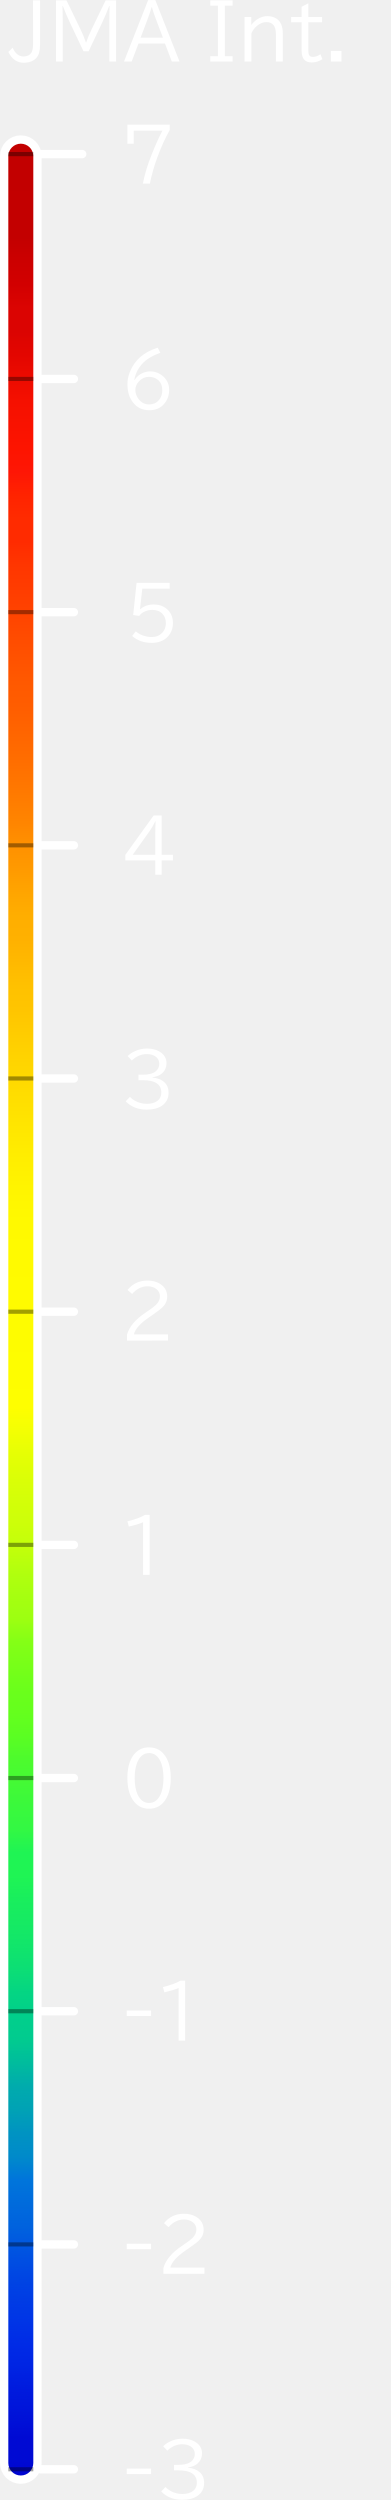
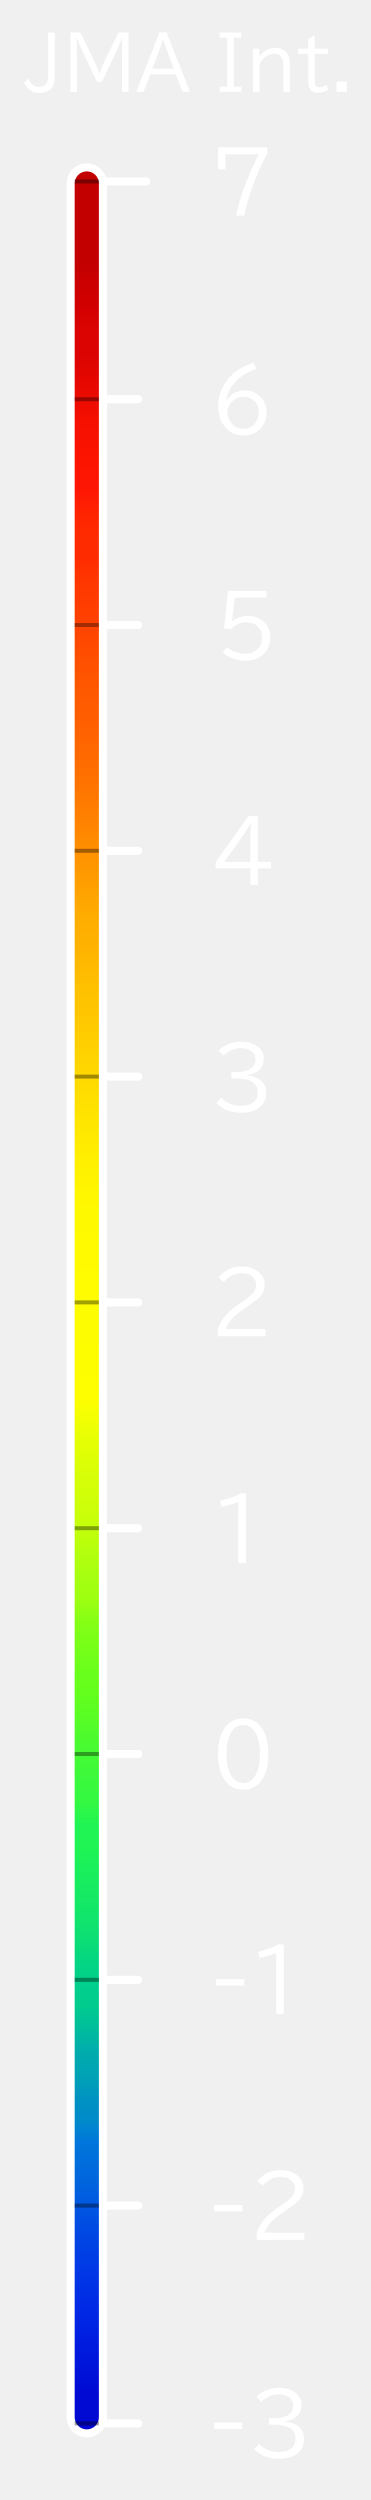
- <svg xmlns="http://www.w3.org/2000/svg" xmlns:xlink="http://www.w3.org/1999/xlink" width="46.861" height="300.185" viewBox="0 0 12.399 79.424" version="1.1" id="svg5" xml:space="preserve">
+ <svg xmlns="http://www.w3.org/2000/svg" xmlns:xlink="http://www.w3.org/1999/xlink" width="46" height="310" viewBox="0 0 12.171 82.021" version="1.1" id="svg5" xml:space="preserve">
  <defs id="defs2">
-     <linearGradient xlink:href="#linearGradient923" id="linearGradient945" x1="3.175" y1="4.498" x2="3.44" y2="78.846" gradientUnits="userSpaceOnUse" gradientTransform="translate(-8.343e-5,0.06614576)" />
+     <linearGradient xlink:href="#linearGradient923" id="linearGradient945" x1="3.175" y1="4.498" x2="3.44" y2="78.846" gradientUnits="userSpaceOnUse" gradientTransform="translate(1.5,1.124479)" />
    <linearGradient id="linearGradient923">
      <stop style="stop-color:#c20000;stop-opacity:1;" offset="0" id="stop133" />
      <stop style="stop-color:#c30000;" offset="4%" id="stop135" />
      <stop style="stop-color:#cc0000;" offset="5%" id="stop137" />
      <stop style="stop-color:#d20000;" offset="6%" id="stop139" />
      <stop style="stop-color:#db0402;" offset="7%" id="stop141" />
      <stop style="stop-color:#db0402;" offset="8%" id="stop143" />
      <stop style="stop-color:#e30600;" offset="9%" id="stop145" />
      <stop style="stop-color:#ec0b00;" offset="10%" id="stop147" />
      <stop style="stop-color:#f51000;" offset="11%" id="stop149" />
      <stop style="stop-color:#fd1400;" offset="13%" id="stop151" />
      <stop style="stop-color:#fe1605;" offset="14%" id="stop153" />
      <stop style="stop-color:#ff2300;" offset="15%" id="stop155" />
      <stop style="stop-color:#ff2b00;" offset="16%" id="stop157" />
      <stop style="stop-color:#ff2b00;" offset="17%" id="stop159" />
      <stop style="stop-color:#ff3600;" offset="18%" id="stop161" />
      <stop style="stop-color:#ff3c00;" offset="19%" id="stop163" />
      <stop style="stop-color:#ff4300;" offset="20%" id="stop165" />
      <stop style="stop-color:#ff4b00;" offset="21%" id="stop167" />
      <stop style="stop-color:#ff5200;" offset="22%" id="stop169" />
      <stop style="stop-color:#ff5900;" offset="23%" id="stop171" />
      <stop style="stop-color:#ff5d00;" offset="24%" id="stop173" />
      <stop style="stop-color:#ff6400;" offset="25%" id="stop175" />
      <stop style="stop-color:#ff6b00;" offset="26%" id="stop177" />
      <stop style="stop-color:#ff7300;" offset="27%" id="stop179" />
      <stop style="stop-color:#ff8500;" offset="29%" id="stop181" />
      <stop style="stop-color:#ff9100;" offset="30%" id="stop183" />
      <stop style="stop-color:#ff9a00;" offset="31%" id="stop185" />
      <stop style="stop-color:#ffa500;" offset="32%" id="stop187" />
      <stop style="stop-color:#ffae00;" offset="33%" id="stop189" />
      <stop style="stop-color:#ffb100;" offset="34%" id="stop191" />
      <stop style="stop-color:#ffc100;" offset="36%" id="stop193" />
      <stop style="stop-color:#ffc500;" offset="37%" id="stop195" />
      <stop style="stop-color:#ffcc00;" offset="38%" id="stop197" />
      <stop style="stop-color:#ffd300;" offset="39%" id="stop199" />
      <stop style="stop-color:#ffec00;" offset="43%" id="stop201" />
      <stop style="stop-color:#fff100;" offset="44%" id="stop203" />
      <stop style="stop-color:#fff600;" offset="45%" id="stop205" />
      <stop style="stop-color:#fff900;" offset="46%" id="stop207" />
      <stop style="stop-color:#fefe00;" offset="54%" id="stop209" />
      <stop style="stop-color:#f3ff03;" offset="55%" id="stop211" />
      <stop style="stop-color:#e5ff04;" offset="56%" id="stop213" />
      <stop style="stop-color:#dbff06;" offset="57%" id="stop215" />
      <stop style="stop-color:#d3ff08;" offset="58%" id="stop217" />
      <stop style="stop-color:#ccff09;" offset="59%" id="stop219" />
      <stop style="stop-color:#c2ff0a;" offset="60%" id="stop221" />
      <stop style="stop-color:#b2ff0e;" offset="61%" id="stop223" />
      <stop style="stop-color:#a6ff10;" offset="62%" id="stop225" />
      <stop style="stop-color:#9dff11;" offset="63%" id="stop227" />
      <stop style="stop-color:#84ff16;" offset="64%" id="stop229" />
      <stop style="stop-color:#6bff1b;" offset="66%" id="stop231" />
      <stop style="stop-color:#65ff1d;" offset="67%" id="stop233" />
      <stop style="stop-color:#5bfe22;" offset="68%" id="stop235" />
      <stop style="stop-color:#4dfb2d;" offset="69%" id="stop237" />
      <stop style="stop-color:#44fa35;" offset="70%" id="stop239" />
      <stop style="stop-color:#3af93c;" offset="71%" id="stop241" />
      <stop style="stop-color:#33f843;" offset="72%" id="stop243" />
      <stop style="stop-color:#1ff454;" offset="73%" id="stop245" />
      <stop style="stop-color:#1ff454;" offset="74%" id="stop247" />
      <stop style="stop-color:#19ee5d;" offset="75%" id="stop249" />
      <stop style="stop-color:#16ea63;" offset="76%" id="stop251" />
      <stop style="stop-color:#11e56b;" offset="77%" id="stop253" />
      <stop style="stop-color:#0cde75;" offset="78%" id="stop255" />
      <stop style="stop-color:#04d583;" offset="79%" id="stop257" />
      <stop style="stop-color:#01cf8b;" offset="80%" id="stop259" />
      <stop style="stop-color:#01cb8f;" offset="81%" id="stop261" />
      <stop style="stop-color:#00bc9d;" offset="82%" id="stop263" />
      <stop style="stop-color:#00abad;" offset="83%" id="stop265" />
      <stop style="stop-color:#00a2b5;" offset="84%" id="stop267" />
      <stop style="stop-color:#0093c2;" offset="85%" id="stop269" />
      <stop style="stop-color:#008aca;" offset="86%" id="stop271" />
      <stop style="stop-color:#0075db;" offset="87%" id="stop273" />
      <stop style="stop-color:#006bdc;" offset="88%" id="stop275" />
      <stop style="stop-color:#0062de;" offset="89%" id="stop277" />
      <stop style="stop-color:#0054e1;" offset="90%" id="stop279" />
      <stop style="stop-color:#0047e3;" offset="91%" id="stop281" />
      <stop style="stop-color:#003de4;" offset="92%" id="stop283" />
      <stop style="stop-color:#0035e6;" offset="93%" id="stop285" />
      <stop style="stop-color:#002be6;" offset="94%" id="stop287" />
      <stop style="stop-color:#0024e3;" offset="95%" id="stop289" />
      <stop style="stop-color:#001add;" offset="96%" id="stop291" />
      <stop style="stop-color:#0013d9;" offset="97%" id="stop293" />
      <stop style="stop-color:#000ad3;" offset="98%" id="stop295" />
      <stop style="stop-color:#000ad3;" offset="99%" id="stop297" />
      <stop style="stop-color:#0001ce;" offset="100%" id="stop299" />
    </linearGradient>
  </defs>
-   <rect style="fill:url(#linearGradient945);fill-opacity:1;stroke:#ffffff;stroke-width:0.529;stroke-linecap:square;stroke-linejoin:round;stroke-dasharray:none;stroke-opacity:1;paint-order:stroke fill markers" id="rect355" width="0.794" height="74.083" x="0.264" y="4.564" rx="0.397" ry="0.397" />
-   <g id="g2" transform="translate(-0.694737)">
-     <rect style="fill:#ffffff;fill-opacity:1;stroke:none;stroke-width:0.328;stroke-linecap:square;stroke-dasharray:none;stroke-opacity:1;paint-order:stroke fill markers" id="rect954" width="1.587" height="0.265" x="1.852" y="4.762" rx="0.132" ry="0.265" />
-     <rect style="fill:#ffffff;fill-opacity:1;stroke:none;stroke-width:0.299;stroke-linecap:square;stroke-dasharray:none;stroke-opacity:1;paint-order:stroke fill markers" id="rect954-3-1" width="1.323" height="0.265" x="1.852" y="11.906" rx="0.132" ry="0.265" />
-     <rect style="fill:#ffffff;fill-opacity:1;stroke:none;stroke-width:0.299;stroke-linecap:square;stroke-dasharray:none;stroke-opacity:1;paint-order:stroke fill markers" id="rect954-3-7" width="1.323" height="0.265" x="1.852" y="19.315" rx="0.132" ry="0.265" />
-     <rect style="fill:#ffffff;fill-opacity:1;stroke:none;stroke-width:0.299;stroke-linecap:square;stroke-dasharray:none;stroke-opacity:1;paint-order:stroke fill markers" id="rect954-3-4-7" width="1.323" height="0.265" x="1.852" y="26.723" rx="0.132" ry="0.265" />
-     <rect style="fill:#ffffff;fill-opacity:1;stroke:none;stroke-width:0.299;stroke-linecap:square;stroke-dasharray:none;stroke-opacity:1;paint-order:stroke fill markers" id="rect954-3-4-5" width="1.323" height="0.265" x="1.852" y="34.131" rx="0.132" ry="0.265" />
-     <rect style="fill:#ffffff;fill-opacity:1;stroke:none;stroke-width:0.299;stroke-linecap:square;stroke-dasharray:none;stroke-opacity:1;paint-order:stroke fill markers" id="rect954-3-4-5-3" width="1.323" height="0.265" x="1.852" y="48.948" rx="0.132" ry="0.265" />
-     <rect style="fill:#ffffff;fill-opacity:1;stroke:none;stroke-width:0.299;stroke-linecap:square;stroke-dasharray:none;stroke-opacity:1;paint-order:stroke fill markers" id="rect954-3-4-5-3-6" width="1.323" height="0.265" x="1.852" y="56.356" rx="0.132" ry="0.265" />
-     <rect style="fill:#ffffff;fill-opacity:1;stroke:none;stroke-width:0.299;stroke-linecap:square;stroke-dasharray:none;stroke-opacity:1;paint-order:stroke fill markers" id="rect954-3-4-5-3-60" width="1.323" height="0.265" x="1.852" y="63.765" rx="0.132" ry="0.265" />
-     <rect style="fill:#ffffff;fill-opacity:1;stroke:none;stroke-width:0.299;stroke-linecap:square;stroke-dasharray:none;stroke-opacity:1;paint-order:stroke fill markers" id="rect954-3-4-5-3-60-3-2" width="1.323" height="0.265" x="1.852" y="71.173" rx="0.132" ry="0.265" />
-     <rect style="fill:#ffffff;fill-opacity:1;stroke:none;stroke-width:0.299;stroke-linecap:square;stroke-dasharray:none;stroke-opacity:1;paint-order:stroke fill markers" id="rect954-3-4-5-3-60-3-2-7" width="1.323" height="0.265" x="1.852" y="78.317" rx="0.132" ry="0.265" />
-     <rect style="fill:#ffffff;fill-opacity:1;stroke:none;stroke-width:0.299;stroke-linecap:square;stroke-dasharray:none;stroke-opacity:1;paint-order:stroke fill markers" id="rect954-3-4-9" width="1.323" height="0.265" x="1.852" y="41.54" rx="0.132" ry="0.265" />
-   </g>
-   <g id="g3" transform="translate(-0.694737)">
-     <rect style="fill:#000000;fill-opacity:0.366;stroke:none;stroke-width:0.164;stroke-linecap:square;stroke-dasharray:none;stroke-opacity:1;paint-order:stroke fill markers" id="rect954-7" width="0.794" height="0.132" x="0.959" y="4.829" rx="0.026" ry="6.8755153e-06" />
-     <rect style="fill:#000000;fill-opacity:0.366;stroke:none;stroke-width:0.164;stroke-linecap:square;stroke-dasharray:none;stroke-opacity:1;paint-order:stroke fill markers" id="rect954-3-1-8" width="0.794" height="0.132" x="0.959" y="11.972" rx="0.026" ry="6.8755153e-06" />
-     <rect style="fill:#000000;fill-opacity:0.366;stroke:none;stroke-width:0.164;stroke-linecap:square;stroke-dasharray:none;stroke-opacity:1;paint-order:stroke fill markers" id="rect954-3-7-5" width="0.794" height="0.132" x="0.959" y="19.381" rx="0.026" ry="6.8755153e-06" />
-     <rect style="fill:#000000;fill-opacity:0.366;stroke:none;stroke-width:0.164;stroke-linecap:square;stroke-dasharray:none;stroke-opacity:1;paint-order:stroke fill markers" id="rect954-3-4-7-4" width="0.794" height="0.132" x="0.959" y="26.789" rx="0.026" ry="6.8755153e-06" />
-     <rect style="fill:#000000;fill-opacity:0.366;stroke:none;stroke-width:0.164;stroke-linecap:square;stroke-dasharray:none;stroke-opacity:1;paint-order:stroke fill markers" id="rect954-3-4-5-0" width="0.794" height="0.132" x="0.959" y="34.197" rx="0.026" ry="6.8755153e-06" />
-     <rect style="fill:#000000;fill-opacity:0.366;stroke:none;stroke-width:0.164;stroke-linecap:square;stroke-dasharray:none;stroke-opacity:1;paint-order:stroke fill markers" id="rect954-3-4-5-3-7" width="0.794" height="0.132" x="0.959" y="49.014" rx="0.026" ry="6.8755153e-06" />
-     <rect style="fill:#000000;fill-opacity:0.366;stroke:none;stroke-width:0.164;stroke-linecap:square;stroke-dasharray:none;stroke-opacity:1;paint-order:stroke fill markers" id="rect954-3-4-5-3-6-6" width="0.794" height="0.132" x="0.959" y="56.422" rx="0.026" ry="6.8755153e-06" />
-     <rect style="fill:#000000;fill-opacity:0.366;stroke:none;stroke-width:0.164;stroke-linecap:square;stroke-dasharray:none;stroke-opacity:1;paint-order:stroke fill markers" id="rect954-3-4-5-3-60-6" width="0.794" height="0.132" x="0.959" y="63.831" rx="0.026" ry="6.8755153e-06" />
-     <rect style="fill:#000000;fill-opacity:0.366;stroke:none;stroke-width:0.164;stroke-linecap:square;stroke-dasharray:none;stroke-opacity:1;paint-order:stroke fill markers" id="rect954-3-4-5-3-60-3-2-3" width="0.794" height="0.132" x="0.959" y="71.239" rx="0.026" ry="6.8755153e-06" />
-     <rect style="fill:#000000;fill-opacity:0.366;stroke:none;stroke-width:0.164;stroke-linecap:square;stroke-dasharray:none;stroke-opacity:1;paint-order:stroke fill markers" id="rect954-3-4-5-3-60-3-2-7-4" width="0.794" height="0.132" x="0.959" y="78.383" rx="0.026" ry="6.8755153e-06" />
-     <rect style="fill:#000000;fill-opacity:0.366;stroke:none;stroke-width:0.164;stroke-linecap:square;stroke-dasharray:none;stroke-opacity:1;paint-order:stroke fill markers" id="rect954-3-4-9-1" width="0.794" height="0.132" x="0.959" y="41.606" rx="0.026" ry="6.8755153e-06" />
-   </g>
-   <path style="-inkscape-font-specification:'BIZ UDPGothic';fill:#ffffff;stroke-width:0.225;stroke-linecap:square;paint-order:markers stroke fill" d="M 1.049,0.009 H 1.272 V 1.423 q 0,0.285 -0.112,0.411 -0.141,0.158 -0.406,0.158 -0.323,0 -0.488,-0.343 L 0.402,1.514 q 0.123,0.279 0.344,0.279 0.174,0 0.251,-0.121 0.053,-0.084 0.053,-0.264 z m 0.731,0 H 2.112 L 2.562,0.939 Q 2.668,1.16 2.729,1.349 h 0.009 Q 2.798,1.163 2.907,0.939 L 3.356,0.009 H 3.688 V 1.954 H 3.473 V 0.889 q 0,-0.472 0.009,-0.699 H 3.47 Q 3.372,0.451 3.244,0.72 L 2.816,1.627 H 2.652 L 2.223,0.72 Q 2.092,0.445 1.997,0.19 h -0.012 q 0.008,0.229 0.009,0.655 V 0.889 1.954 H 1.78 Z M 4.708,2.2364438e-8 H 4.934 L 5.703,1.954 H 5.458 L 5.241,1.381 H 4.401 L 4.183,1.954 H 3.939 Z M 5.176,1.196 4.973,0.658 Q 4.861,0.372 4.826,0.226 h -0.009 Q 4.782,0.363 4.671,0.658 L 4.467,1.196 Z M 6.68,0.009 H 7.389 V 0.179 H 7.145 V 1.784 H 7.389 V 1.954 H 6.68 V 1.784 H 6.924 V 0.179 H 6.68 Z M 7.982,0.538 V 0.792 Q 8.089,0.652 8.23,0.579 q 0.13,-0.068 0.263,-0.068 0.176,0 0.301,0.087 0.19,0.132 0.19,0.461 V 1.954 H 8.766 V 1.085 q 0,-0.384 -0.301,-0.384 -0.116,0 -0.225,0.066 -0.164,0.096 -0.252,0.287 V 1.954 H 7.769 V 0.538 Z M 9.795,0.103 V 0.538 H 10.233 V 0.706 H 9.795 V 1.587 q 0,0.101 0.018,0.144 0.03,0.076 0.123,0.076 0.122,0 0.245,-0.084 l 0.061,0.156 q -0.156,0.104 -0.341,0.104 -0.318,0 -0.318,-0.368 V 0.706 H 9.249 V 0.538 H 9.582 V 0.216 Z M 10.512,1.618 h 0.336 v 0.336 h -0.336 z" id="text1923-2-5" aria-label="JMA Int." />
-   <g id="g1">
-     <path style="-inkscape-font-specification:'BIZ UDPGothic';fill:#ffffff;stroke-width:0.217;stroke-linecap:square;paint-order:markers stroke fill" d="M 4.047,3.959 H 5.393 V 4.128 Q 5.177,4.508 4.992,5.017 4.844,5.423 4.762,5.831 H 4.539 Q 4.626,5.385 4.824,4.895 5.027,4.391 5.161,4.151 H 4.248 V 4.565 H 4.047 Z" id="text1923-2" aria-label="7" />
-     <path style="-inkscape-font-specification:'BIZ UDPGothic';fill:#ffffff;stroke-width:0.217;stroke-linecap:square;paint-order:markers stroke fill" d="m 4.277,12.073 q 0.09,-0.152 0.253,-0.223 0.12,-0.052 0.244,-0.052 0.229,0 0.41,0.159 0.19,0.168 0.19,0.431 0,0.26 -0.164,0.448 -0.173,0.196 -0.463,0.196 -0.335,0 -0.522,-0.249 -0.091,-0.121 -0.131,-0.247 -0.045,-0.146 -0.045,-0.342 0,-0.179 0.074,-0.37 0.221,-0.571 0.887,-0.779 l 0.084,0.161 Q 4.696,11.352 4.509,11.567 4.305,11.803 4.268,12.073 Z m 0.456,-0.102 q -0.182,0 -0.318,0.143 -0.115,0.122 -0.115,0.274 0,0.14 0.085,0.265 0.132,0.195 0.352,0.195 0.191,0 0.307,-0.133 0.112,-0.128 0.112,-0.314 0,-0.203 -0.116,-0.314 Q 4.915,11.971 4.732,11.971 Z" id="text1923-0" aria-label="6" />
-     <path style="-inkscape-font-specification:'BIZ UDPGothic';fill:#ffffff;stroke-width:0.217;stroke-linecap:square;paint-order:markers stroke fill" d="M 4.339,18.517 H 5.39 v 0.185 H 4.521 l -0.074,0.652 h 0.009 q 0.175,-0.151 0.429,-0.151 0.243,0 0.411,0.14 0.199,0.166 0.199,0.457 0,0.187 -0.094,0.335 -0.111,0.177 -0.32,0.249 -0.116,0.039 -0.256,0.039 -0.387,0 -0.626,-0.22 l 0.115,-0.146 q 0.094,0.084 0.221,0.129 0.146,0.052 0.29,0.052 0.201,0 0.329,-0.135 0.116,-0.123 0.116,-0.304 0,-0.182 -0.107,-0.296 -0.118,-0.128 -0.326,-0.128 -0.149,0 -0.279,0.072 -0.087,0.049 -0.135,0.12 l -0.192,-0.028 z" id="text1923-0-3-5" aria-label="5" />
-     <path style="-inkscape-font-specification:'BIZ UDPGothic';fill:#ffffff;stroke-width:0.217;stroke-linecap:square;paint-order:markers stroke fill" d="M 4.882,25.906 H 5.136 v 1.25 h 0.358 v 0.178 H 5.136 v 0.455 H 4.933 V 27.335 H 3.981 v -0.176 z m 0.051,1.25 v -0.666 q 0,-0.192 0.011,-0.399 h -0.009 q -0.099,0.196 -0.169,0.293 l -0.55,0.772 z" id="text1923-0-0" aria-label="4" />
-     <path style="-inkscape-font-specification:'BIZ UDPGothic';fill:#ffffff;stroke-width:0.217;stroke-linecap:square;paint-order:markers stroke fill" d="m 4.4,34.142 h 0.146 q 0.216,0 0.346,-0.069 0.029,-0.016 0.055,-0.037 0.114,-0.096 0.114,-0.238 0,-0.149 -0.12,-0.234 -0.109,-0.076 -0.281,-0.076 -0.257,0 -0.473,0.203 L 4.055,33.551 q 0.09,-0.088 0.205,-0.144 0.194,-0.096 0.41,-0.096 0.221,0 0.383,0.089 0.237,0.131 0.237,0.38 0,0.19 -0.139,0.317 -0.107,0.1 -0.309,0.126 v 0.009 q 0.239,0.025 0.371,0.141 0.143,0.128 0.143,0.341 0,0.269 -0.212,0.414 -0.183,0.125 -0.481,0.125 -0.413,0 -0.67,-0.264 l 0.134,-0.142 q 0.073,0.077 0.164,0.125 0.175,0.096 0.372,0.096 0.222,0 0.349,-0.102 0.113,-0.091 0.113,-0.256 0,-0.393 -0.585,-0.393 H 4.4 Z" id="text1923-0-0-9-2" aria-label="3" />
-     <path style="-inkscape-font-specification:'BIZ UDPGothic';fill:#ffffff;stroke-width:0.217;stroke-linecap:square;paint-order:markers stroke fill" d="m 4.034,42.59 v -0.187 q 0.106,-0.374 0.578,-0.693 l 0.064,-0.044 q 0.209,-0.141 0.279,-0.211 0.126,-0.124 0.126,-0.271 0,-0.138 -0.104,-0.225 -0.111,-0.094 -0.29,-0.094 -0.276,0 -0.49,0.243 L 4.052,40.982 q 0.239,-0.299 0.636,-0.299 0.22,0 0.379,0.094 0.245,0.143 0.245,0.416 0,0.194 -0.155,0.345 -0.074,0.072 -0.302,0.23 l -0.038,0.027 -0.08,0.055 q -0.427,0.292 -0.483,0.543 h 1.083 v 0.196 z" id="text1923-0-0-1" aria-label="2" />
-     <path style="-inkscape-font-specification:'BIZ UDPGothic';fill:#ffffff;stroke-width:0.217;stroke-linecap:square;paint-order:markers stroke fill" d="m 4.546,50.033 v -1.671 q -0.188,0.078 -0.452,0.137 l -0.046,-0.166 q 0.372,-0.093 0.556,-0.205 h 0.15 v 1.906 z" id="text1923-0-0-5-3" aria-label="1" />
-     <path style="-inkscape-font-specification:'BIZ UDPGothic';fill:#ffffff;stroke-width:0.217;stroke-linecap:square;paint-order:markers stroke fill" d="m 4.738,55.514 q 0.326,0 0.512,0.274 0.175,0.257 0.175,0.697 0,0.406 -0.148,0.659 -0.186,0.319 -0.542,0.319 -0.334,0 -0.52,-0.287 -0.168,-0.258 -0.168,-0.692 0,-0.454 0.186,-0.714 0.185,-0.257 0.504,-0.257 z m -0.003,0.181 q -0.222,0 -0.345,0.234 -0.111,0.209 -0.111,0.56 0,0.324 0.095,0.527 0.124,0.264 0.363,0.264 0.218,0 0.341,-0.225 0.116,-0.21 0.116,-0.565 0,-0.375 -0.125,-0.587 Q 4.947,55.694 4.735,55.694 Z" id="text1923-0-0-6" aria-label="0" />
-     <path style="-inkscape-font-specification:'BIZ UDPGothic';fill:#ffffff;stroke-width:0.217;stroke-linecap:square;paint-order:markers stroke fill" d="M 4.027,63.875 H 4.799 v 0.174 H 4.027 Z m 1.647,0.955 v -1.671 q -0.188,0.078 -0.452,0.137 L 5.176,63.13 q 0.372,-0.093 0.556,-0.205 h 0.15 v 1.906 z" id="text1923-0-0-88-1" aria-label="-1" />
-     <path style="-inkscape-font-specification:'BIZ UDPGothic';fill:#ffffff;stroke-width:0.217;stroke-linecap:square;paint-order:markers stroke fill" d="M 4.027,71.284 H 4.799 v 0.174 H 4.027 Z m 1.165,0.955 v -0.187 q 0.106,-0.374 0.578,-0.693 l 0.064,-0.044 q 0.209,-0.141 0.279,-0.211 0.126,-0.124 0.126,-0.271 0,-0.138 -0.104,-0.225 -0.111,-0.094 -0.29,-0.094 -0.276,0 -0.49,0.243 L 5.21,70.63 q 0.239,-0.299 0.636,-0.299 0.22,0 0.379,0.094 0.245,0.143 0.245,0.416 0,0.194 -0.155,0.345 -0.074,0.072 -0.302,0.23 l -0.038,0.027 -0.08,0.055 Q 5.468,71.792 5.412,72.042 h 1.083 v 0.196 z" id="text1923-0-0-7-7" aria-label="-2" />
-     <path style="-inkscape-font-specification:'BIZ UDPGothic';fill:#ffffff;stroke-width:0.217;stroke-linecap:square;paint-order:markers stroke fill" d="M 4.027,78.428 H 4.799 v 0.174 H 4.027 Z m 1.501,-0.12 h 0.146 q 0.216,0 0.346,-0.069 0.029,-0.016 0.055,-0.037 0.114,-0.096 0.114,-0.238 0,-0.149 -0.12,-0.234 -0.109,-0.076 -0.281,-0.076 -0.257,0 -0.473,0.203 L 5.184,77.717 q 0.09,-0.088 0.205,-0.144 0.194,-0.096 0.41,-0.096 0.221,0 0.383,0.089 0.237,0.131 0.237,0.38 0,0.19 -0.139,0.317 -0.107,0.1 -0.309,0.126 v 0.009 q 0.239,0.025 0.371,0.141 0.143,0.128 0.143,0.341 0,0.269 -0.212,0.414 -0.183,0.125 -0.481,0.125 -0.413,0 -0.67,-0.264 L 5.256,79.013 q 0.073,0.077 0.164,0.125 0.175,0.096 0.372,0.096 0.222,0 0.349,-0.102 0.113,-0.091 0.113,-0.256 0,-0.393 -0.585,-0.393 H 5.528 Z" id="text1923-0-0-97-8" aria-label="-3" />
+   <path style="-inkscape-font-specification:'BIZ UDPGothic';fill:#ffffff;stroke-width:0.225;stroke-linecap:square;paint-order:markers stroke fill" d="m 1.578,1.068 h 0.222 v 1.414 q 0,0.285 -0.112,0.411 -0.141,0.158 -0.406,0.158 -0.323,0 -0.488,-0.343 L 0.931,2.573 Q 1.054,2.852 1.275,2.852 q 0.174,0 0.251,-0.121 0.053,-0.084 0.053,-0.264 z m 0.731,0 h 0.333 l 0.45,0.93 Q 3.198,2.219 3.258,2.408 h 0.009 Q 3.327,2.221 3.436,1.997 L 3.885,1.068 H 4.217 V 3.012 H 4.002 V 1.947 q 0,-0.472 0.009,-0.699 H 4 Q 3.901,1.51 3.774,1.778 L 3.345,2.685 H 3.181 L 2.753,1.778 Q 2.621,1.504 2.527,1.248 h -0.012 q 0.008,0.229 0.009,0.655 V 1.947 3.012 H 2.309 Z m 2.928,-0.009 H 5.463 L 6.232,3.012 H 5.988 L 5.77,2.439 H 4.93 L 4.713,3.012 H 4.468 Z M 5.705,2.254 5.502,1.716 Q 5.391,1.43 5.355,1.285 h -0.009 Q 5.311,1.422 5.2,1.716 L 4.996,2.254 Z M 7.209,1.068 H 7.918 V 1.238 H 7.674 v 1.605 H 7.918 V 3.012 H 7.209 V 2.842 h 0.245 v -1.605 H 7.209 Z M 8.511,1.596 v 0.254 q 0.108,-0.141 0.248,-0.213 0.13,-0.068 0.263,-0.068 0.176,0 0.301,0.087 0.19,0.132 0.19,0.461 V 3.012 H 9.295 V 2.144 q 0,-0.384 -0.301,-0.384 -0.116,0 -0.225,0.066 -0.164,0.096 -0.252,0.287 V 3.012 H 8.298 V 1.596 Z m 1.814,-0.435 v 0.435 h 0.438 v 0.168 h -0.438 v 0.881 q 0,0.101 0.018,0.144 0.03,0.076 0.123,0.076 0.122,0 0.245,-0.084 l 0.061,0.156 q -0.156,0.104 -0.341,0.104 -0.318,0 -0.318,-0.368 V 1.764 H 9.778 V 1.596 H 10.111 V 1.274 Z m 0.717,1.514 h 0.336 v 0.336 h -0.336 z" id="text1923-2-5" aria-label="JMA Int." />
+   <g id="g4" transform="translate(0.6853206)">
+     <rect style="fill:url(#linearGradient945);fill-opacity:1;stroke:#ffffff;stroke-width:0.529;stroke-linecap:square;stroke-linejoin:round;stroke-dasharray:none;stroke-opacity:1;paint-order:stroke fill markers" id="rect355" width="0.794" height="74.083" x="1.765" y="5.622" rx="0.397" ry="0.397" />
+     <g id="g2" transform="translate(0.8053465,1.058333)">
+       <rect style="fill:#ffffff;fill-opacity:1;stroke:none;stroke-width:0.328;stroke-linecap:square;stroke-dasharray:none;stroke-opacity:1;paint-order:stroke fill markers" id="rect954" width="1.587" height="0.265" x="1.852" y="4.762" rx="0.132" ry="0.265" />
+       <rect style="fill:#ffffff;fill-opacity:1;stroke:none;stroke-width:0.299;stroke-linecap:square;stroke-dasharray:none;stroke-opacity:1;paint-order:stroke fill markers" id="rect954-3-1" width="1.323" height="0.265" x="1.852" y="11.906" rx="0.132" ry="0.265" />
+       <rect style="fill:#ffffff;fill-opacity:1;stroke:none;stroke-width:0.299;stroke-linecap:square;stroke-dasharray:none;stroke-opacity:1;paint-order:stroke fill markers" id="rect954-3-7" width="1.323" height="0.265" x="1.852" y="19.315" rx="0.132" ry="0.265" />
+       <rect style="fill:#ffffff;fill-opacity:1;stroke:none;stroke-width:0.299;stroke-linecap:square;stroke-dasharray:none;stroke-opacity:1;paint-order:stroke fill markers" id="rect954-3-4-7" width="1.323" height="0.265" x="1.852" y="26.723" rx="0.132" ry="0.265" />
+       <rect style="fill:#ffffff;fill-opacity:1;stroke:none;stroke-width:0.299;stroke-linecap:square;stroke-dasharray:none;stroke-opacity:1;paint-order:stroke fill markers" id="rect954-3-4-5" width="1.323" height="0.265" x="1.852" y="34.131" rx="0.132" ry="0.265" />
+       <rect style="fill:#ffffff;fill-opacity:1;stroke:none;stroke-width:0.299;stroke-linecap:square;stroke-dasharray:none;stroke-opacity:1;paint-order:stroke fill markers" id="rect954-3-4-5-3" width="1.323" height="0.265" x="1.852" y="48.948" rx="0.132" ry="0.265" />
+       <rect style="fill:#ffffff;fill-opacity:1;stroke:none;stroke-width:0.299;stroke-linecap:square;stroke-dasharray:none;stroke-opacity:1;paint-order:stroke fill markers" id="rect954-3-4-5-3-6" width="1.323" height="0.265" x="1.852" y="56.356" rx="0.132" ry="0.265" />
+       <rect style="fill:#ffffff;fill-opacity:1;stroke:none;stroke-width:0.299;stroke-linecap:square;stroke-dasharray:none;stroke-opacity:1;paint-order:stroke fill markers" id="rect954-3-4-5-3-60" width="1.323" height="0.265" x="1.852" y="63.765" rx="0.132" ry="0.265" />
+       <rect style="fill:#ffffff;fill-opacity:1;stroke:none;stroke-width:0.299;stroke-linecap:square;stroke-dasharray:none;stroke-opacity:1;paint-order:stroke fill markers" id="rect954-3-4-5-3-60-3-2" width="1.323" height="0.265" x="1.852" y="71.173" rx="0.132" ry="0.265" />
+       <rect style="fill:#ffffff;fill-opacity:1;stroke:none;stroke-width:0.299;stroke-linecap:square;stroke-dasharray:none;stroke-opacity:1;paint-order:stroke fill markers" id="rect954-3-4-5-3-60-3-2-7" width="1.323" height="0.265" x="1.852" y="78.317" rx="0.132" ry="0.265" />
+       <rect style="fill:#ffffff;fill-opacity:1;stroke:none;stroke-width:0.299;stroke-linecap:square;stroke-dasharray:none;stroke-opacity:1;paint-order:stroke fill markers" id="rect954-3-4-9" width="1.323" height="0.265" x="1.852" y="41.54" rx="0.132" ry="0.265" />
+     </g>
+     <g id="g3" transform="translate(0.8053465,1.058333)">
+       <rect style="fill:#000000;fill-opacity:0.366;stroke:none;stroke-width:0.164;stroke-linecap:square;stroke-dasharray:none;stroke-opacity:1;paint-order:stroke fill markers" id="rect954-7" width="0.794" height="0.132" x="0.959" y="4.829" rx="0.026" ry="6.8755153e-06" />
+       <rect style="fill:#000000;fill-opacity:0.366;stroke:none;stroke-width:0.164;stroke-linecap:square;stroke-dasharray:none;stroke-opacity:1;paint-order:stroke fill markers" id="rect954-3-1-8" width="0.794" height="0.132" x="0.959" y="11.972" rx="0.026" ry="6.8755153e-06" />
+       <rect style="fill:#000000;fill-opacity:0.366;stroke:none;stroke-width:0.164;stroke-linecap:square;stroke-dasharray:none;stroke-opacity:1;paint-order:stroke fill markers" id="rect954-3-7-5" width="0.794" height="0.132" x="0.959" y="19.381" rx="0.026" ry="6.8755153e-06" />
+       <rect style="fill:#000000;fill-opacity:0.366;stroke:none;stroke-width:0.164;stroke-linecap:square;stroke-dasharray:none;stroke-opacity:1;paint-order:stroke fill markers" id="rect954-3-4-7-4" width="0.794" height="0.132" x="0.959" y="26.789" rx="0.026" ry="6.8755153e-06" />
+       <rect style="fill:#000000;fill-opacity:0.366;stroke:none;stroke-width:0.164;stroke-linecap:square;stroke-dasharray:none;stroke-opacity:1;paint-order:stroke fill markers" id="rect954-3-4-5-0" width="0.794" height="0.132" x="0.959" y="34.197" rx="0.026" ry="6.8755153e-06" />
+       <rect style="fill:#000000;fill-opacity:0.366;stroke:none;stroke-width:0.164;stroke-linecap:square;stroke-dasharray:none;stroke-opacity:1;paint-order:stroke fill markers" id="rect954-3-4-5-3-7" width="0.794" height="0.132" x="0.959" y="49.014" rx="0.026" ry="6.8755153e-06" />
+       <rect style="fill:#000000;fill-opacity:0.366;stroke:none;stroke-width:0.164;stroke-linecap:square;stroke-dasharray:none;stroke-opacity:1;paint-order:stroke fill markers" id="rect954-3-4-5-3-6-6" width="0.794" height="0.132" x="0.959" y="56.422" rx="0.026" ry="6.8755153e-06" />
+       <rect style="fill:#000000;fill-opacity:0.366;stroke:none;stroke-width:0.164;stroke-linecap:square;stroke-dasharray:none;stroke-opacity:1;paint-order:stroke fill markers" id="rect954-3-4-5-3-60-6" width="0.794" height="0.132" x="0.959" y="63.831" rx="0.026" ry="6.8755153e-06" />
+       <rect style="fill:#000000;fill-opacity:0.366;stroke:none;stroke-width:0.164;stroke-linecap:square;stroke-dasharray:none;stroke-opacity:1;paint-order:stroke fill markers" id="rect954-3-4-5-3-60-3-2-3" width="0.794" height="0.132" x="0.959" y="71.239" rx="0.026" ry="6.8755153e-06" />
+       <rect style="fill:#000000;fill-opacity:0.366;stroke:none;stroke-width:0.164;stroke-linecap:square;stroke-dasharray:none;stroke-opacity:1;paint-order:stroke fill markers" id="rect954-3-4-5-3-60-3-2-7-4" width="0.794" height="0.132" x="0.959" y="78.383" rx="0.026" ry="6.8755153e-06" />
+       <rect style="fill:#000000;fill-opacity:0.366;stroke:none;stroke-width:0.164;stroke-linecap:square;stroke-dasharray:none;stroke-opacity:1;paint-order:stroke fill markers" id="rect954-3-4-9-1" width="0.794" height="0.132" x="0.959" y="41.606" rx="0.026" ry="6.8755153e-06" />
+     </g>
+     <g id="g1" transform="translate(2.558417,1.058333)">
+       <path style="-inkscape-font-specification:'BIZ UDPGothic';fill:#ffffff;stroke-width:0.26;stroke-linecap:square;paint-order:markers stroke fill" d="M 3.913,3.772 H 5.527 V 3.975 Q 5.268,4.431 5.046,5.042 4.869,5.529 4.77,6.018 H 4.503 Q 4.608,5.483 4.845,4.895 5.088,4.29 5.249,4.002 H 4.154 V 4.499 H 3.913 Z" id="text1923-2" aria-label="7" />
+       <path style="-inkscape-font-specification:'BIZ UDPGothic';fill:#ffffff;stroke-width:0.26;stroke-linecap:square;paint-order:markers stroke fill" d="m 4.19,12.08 q 0.108,-0.183 0.303,-0.268 0.144,-0.062 0.292,-0.062 0.275,0 0.492,0.191 0.227,0.202 0.227,0.517 0,0.311 -0.196,0.538 -0.207,0.236 -0.555,0.236 -0.402,0 -0.627,-0.299 -0.11,-0.145 -0.157,-0.297 -0.054,-0.175 -0.054,-0.41 0,-0.215 0.089,-0.444 0.265,-0.685 1.064,-0.934 l 0.1,0.194 q -0.475,0.175 -0.7,0.433 -0.245,0.283 -0.29,0.607 z m 0.547,-0.122 q -0.218,0 -0.382,0.172 -0.138,0.146 -0.138,0.329 0,0.168 0.102,0.318 0.158,0.234 0.422,0.234 0.229,0 0.368,-0.16 0.134,-0.153 0.134,-0.376 0,-0.244 -0.139,-0.376 Q 4.956,11.958 4.737,11.958 Z" id="text1923-0" aria-label="6" />
+       <path style="-inkscape-font-specification:'BIZ UDPGothic';fill:#ffffff;stroke-width:0.26;stroke-linecap:square;paint-order:markers stroke fill" d="m 4.237,18.326 h 1.262 v 0.222 H 4.457 l -0.089,0.783 h 0.011 q 0.21,-0.181 0.515,-0.181 0.291,0 0.493,0.168 0.238,0.199 0.238,0.548 0,0.225 -0.112,0.402 -0.133,0.213 -0.385,0.299 -0.139,0.047 -0.307,0.047 -0.464,0 -0.752,-0.264 l 0.138,-0.175 q 0.112,0.1 0.265,0.154 0.175,0.062 0.348,0.062 0.241,0 0.395,-0.162 0.139,-0.148 0.139,-0.364 0,-0.218 -0.129,-0.355 -0.142,-0.153 -0.391,-0.153 -0.179,0 -0.334,0.087 -0.104,0.058 -0.162,0.144 l -0.23,-0.034 z" id="text1923-0-3-5" aria-label="5" />
+       <path style="-inkscape-font-specification:'BIZ UDPGothic';fill:#ffffff;stroke-width:0.26;stroke-linecap:square;paint-order:markers stroke fill" d="m 4.911,25.718 h 0.305 v 1.5 h 0.429 v 0.214 H 5.216 v 0.546 H 4.972 V 27.432 H 3.83 v -0.211 z m 0.061,1.5 v -0.799 q 0,-0.23 0.014,-0.479 h -0.011 q -0.119,0.236 -0.203,0.352 L 4.113,27.218 Z" id="text1923-0-0" aria-label="4" />
+       <path style="-inkscape-font-specification:'BIZ UDPGothic';fill:#ffffff;stroke-width:0.26;stroke-linecap:square;paint-order:markers stroke fill" d="m 4.344,34.114 h 0.175 q 0.259,0 0.416,-0.083 0.035,-0.019 0.066,-0.045 0.137,-0.115 0.137,-0.286 0,-0.179 -0.144,-0.28 -0.131,-0.091 -0.337,-0.091 -0.309,0 -0.567,0.244 L 3.931,33.405 q 0.108,-0.106 0.246,-0.173 0.233,-0.115 0.492,-0.115 0.265,0 0.459,0.107 0.284,0.157 0.284,0.456 0,0.227 -0.167,0.381 -0.129,0.121 -0.371,0.152 v 0.011 q 0.287,0.03 0.445,0.169 0.172,0.153 0.172,0.409 0,0.322 -0.255,0.497 Q 5.019,35.448 4.661,35.448 q -0.496,0 -0.804,-0.317 l 0.161,-0.171 q 0.088,0.092 0.196,0.15 0.21,0.115 0.447,0.115 0.267,0 0.418,-0.122 0.135,-0.11 0.135,-0.307 0,-0.471 -0.701,-0.471 H 4.344 Z" id="text1923-0-0-9-2" aria-label="3" />
+       <path style="-inkscape-font-specification:'BIZ UDPGothic';fill:#ffffff;stroke-width:0.26;stroke-linecap:square;paint-order:markers stroke fill" d="m 3.904,42.781 v -0.225 q 0.127,-0.448 0.693,-0.831 L 4.674,41.672 q 0.251,-0.169 0.334,-0.253 0.152,-0.149 0.152,-0.325 0,-0.165 -0.125,-0.269 -0.133,-0.112 -0.348,-0.112 -0.332,0 -0.588,0.291 L 3.925,40.852 q 0.287,-0.359 0.764,-0.359 0.264,0 0.455,0.112 0.294,0.172 0.294,0.5 0,0.233 -0.186,0.414 -0.089,0.087 -0.363,0.276 l -0.046,0.033 -0.096,0.066 Q 4.235,42.245 4.168,42.545 H 5.468 V 42.781 Z" id="text1923-0-0-1" aria-label="2" />
+       <path style="-inkscape-font-specification:'BIZ UDPGothic';fill:#ffffff;stroke-width:0.26;stroke-linecap:square;paint-order:markers stroke fill" d="m 4.575,50.224 v -2.005 q -0.226,0.093 -0.543,0.164 L 3.977,48.183 Q 4.424,48.072 4.644,47.937 h 0.18 v 2.287 z" id="text1923-0-0-5-3" aria-label="1" />
+       <path style="-inkscape-font-specification:'BIZ UDPGothic';fill:#ffffff;stroke-width:0.26;stroke-linecap:square;paint-order:markers stroke fill" d="m 4.738,55.319 q 0.391,0 0.615,0.329 0.21,0.309 0.21,0.837 0,0.487 -0.177,0.791 -0.223,0.383 -0.65,0.383 -0.401,0 -0.624,-0.344 -0.202,-0.31 -0.202,-0.83 0,-0.544 0.223,-0.857 0.222,-0.309 0.605,-0.309 z m -0.004,0.217 q -0.267,0 -0.414,0.28 -0.133,0.251 -0.133,0.672 0,0.389 0.114,0.632 0.149,0.317 0.436,0.317 0.261,0 0.409,-0.269 0.139,-0.252 0.139,-0.678 0,-0.45 -0.15,-0.704 Q 4.989,55.535 4.734,55.535 Z" id="text1923-0-0-6" aria-label="0" />
+       <path style="-inkscape-font-specification:'BIZ UDPGothic';fill:#ffffff;stroke-width:0.26;stroke-linecap:square;paint-order:markers stroke fill" d="m 3.842,63.875 h 0.926 v 0.209 H 3.842 Z m 1.977,1.146 v -2.005 q -0.226,0.093 -0.543,0.164 L 5.22,62.98 Q 5.667,62.869 5.888,62.734 h 0.18 v 2.287 z" id="text1923-0-0-88-1" aria-label="-1" />
+       <path style="-inkscape-font-specification:'BIZ UDPGothic';fill:#ffffff;stroke-width:0.26;stroke-linecap:square;paint-order:markers stroke fill" d="m 3.78,71.283 h 0.926 v 0.209 H 3.78 Z m 1.397,1.146 V 72.204 q 0.127,-0.448 0.693,-0.831 l 0.077,-0.053 q 0.251,-0.169 0.334,-0.253 0.152,-0.149 0.152,-0.325 0,-0.165 -0.125,-0.269 -0.133,-0.112 -0.348,-0.112 -0.332,0 -0.588,0.291 L 5.199,70.499 q 0.287,-0.359 0.764,-0.359 0.264,0 0.455,0.112 0.294,0.172 0.294,0.5 0,0.233 -0.186,0.414 -0.089,0.087 -0.363,0.276 l -0.046,0.033 -0.096,0.066 q -0.512,0.351 -0.58,0.651 H 6.742 v 0.236 z" id="text1923-0-0-7-7" aria-label="-2" />
+       <path style="-inkscape-font-specification:'BIZ UDPGothic';fill:#ffffff;stroke-width:0.26;stroke-linecap:square;paint-order:markers stroke fill" d="m 3.781,78.423 h 0.926 v 0.209 H 3.781 Z M 5.582,78.28 h 0.175 q 0.259,0 0.416,-0.083 0.035,-0.019 0.066,-0.045 0.137,-0.115 0.137,-0.286 0,-0.179 -0.144,-0.28 -0.131,-0.091 -0.337,-0.091 -0.309,0 -0.567,0.244 l -0.158,-0.169 q 0.108,-0.106 0.246,-0.173 0.233,-0.115 0.492,-0.115 0.265,0 0.459,0.107 0.284,0.157 0.284,0.456 0,0.227 -0.167,0.38 -0.129,0.121 -0.371,0.152 v 0.011 q 0.287,0.03 0.445,0.169 0.172,0.153 0.172,0.409 0,0.322 -0.255,0.497 -0.219,0.15 -0.577,0.15 -0.496,0 -0.804,-0.317 l 0.161,-0.171 q 0.088,0.092 0.196,0.15 0.21,0.115 0.447,0.115 0.267,0 0.418,-0.122 0.135,-0.11 0.135,-0.307 0,-0.471 -0.701,-0.471 H 5.582 Z" id="text1923-0-0-97-8" aria-label="-3" />
+     </g>
  </g>
</svg>
